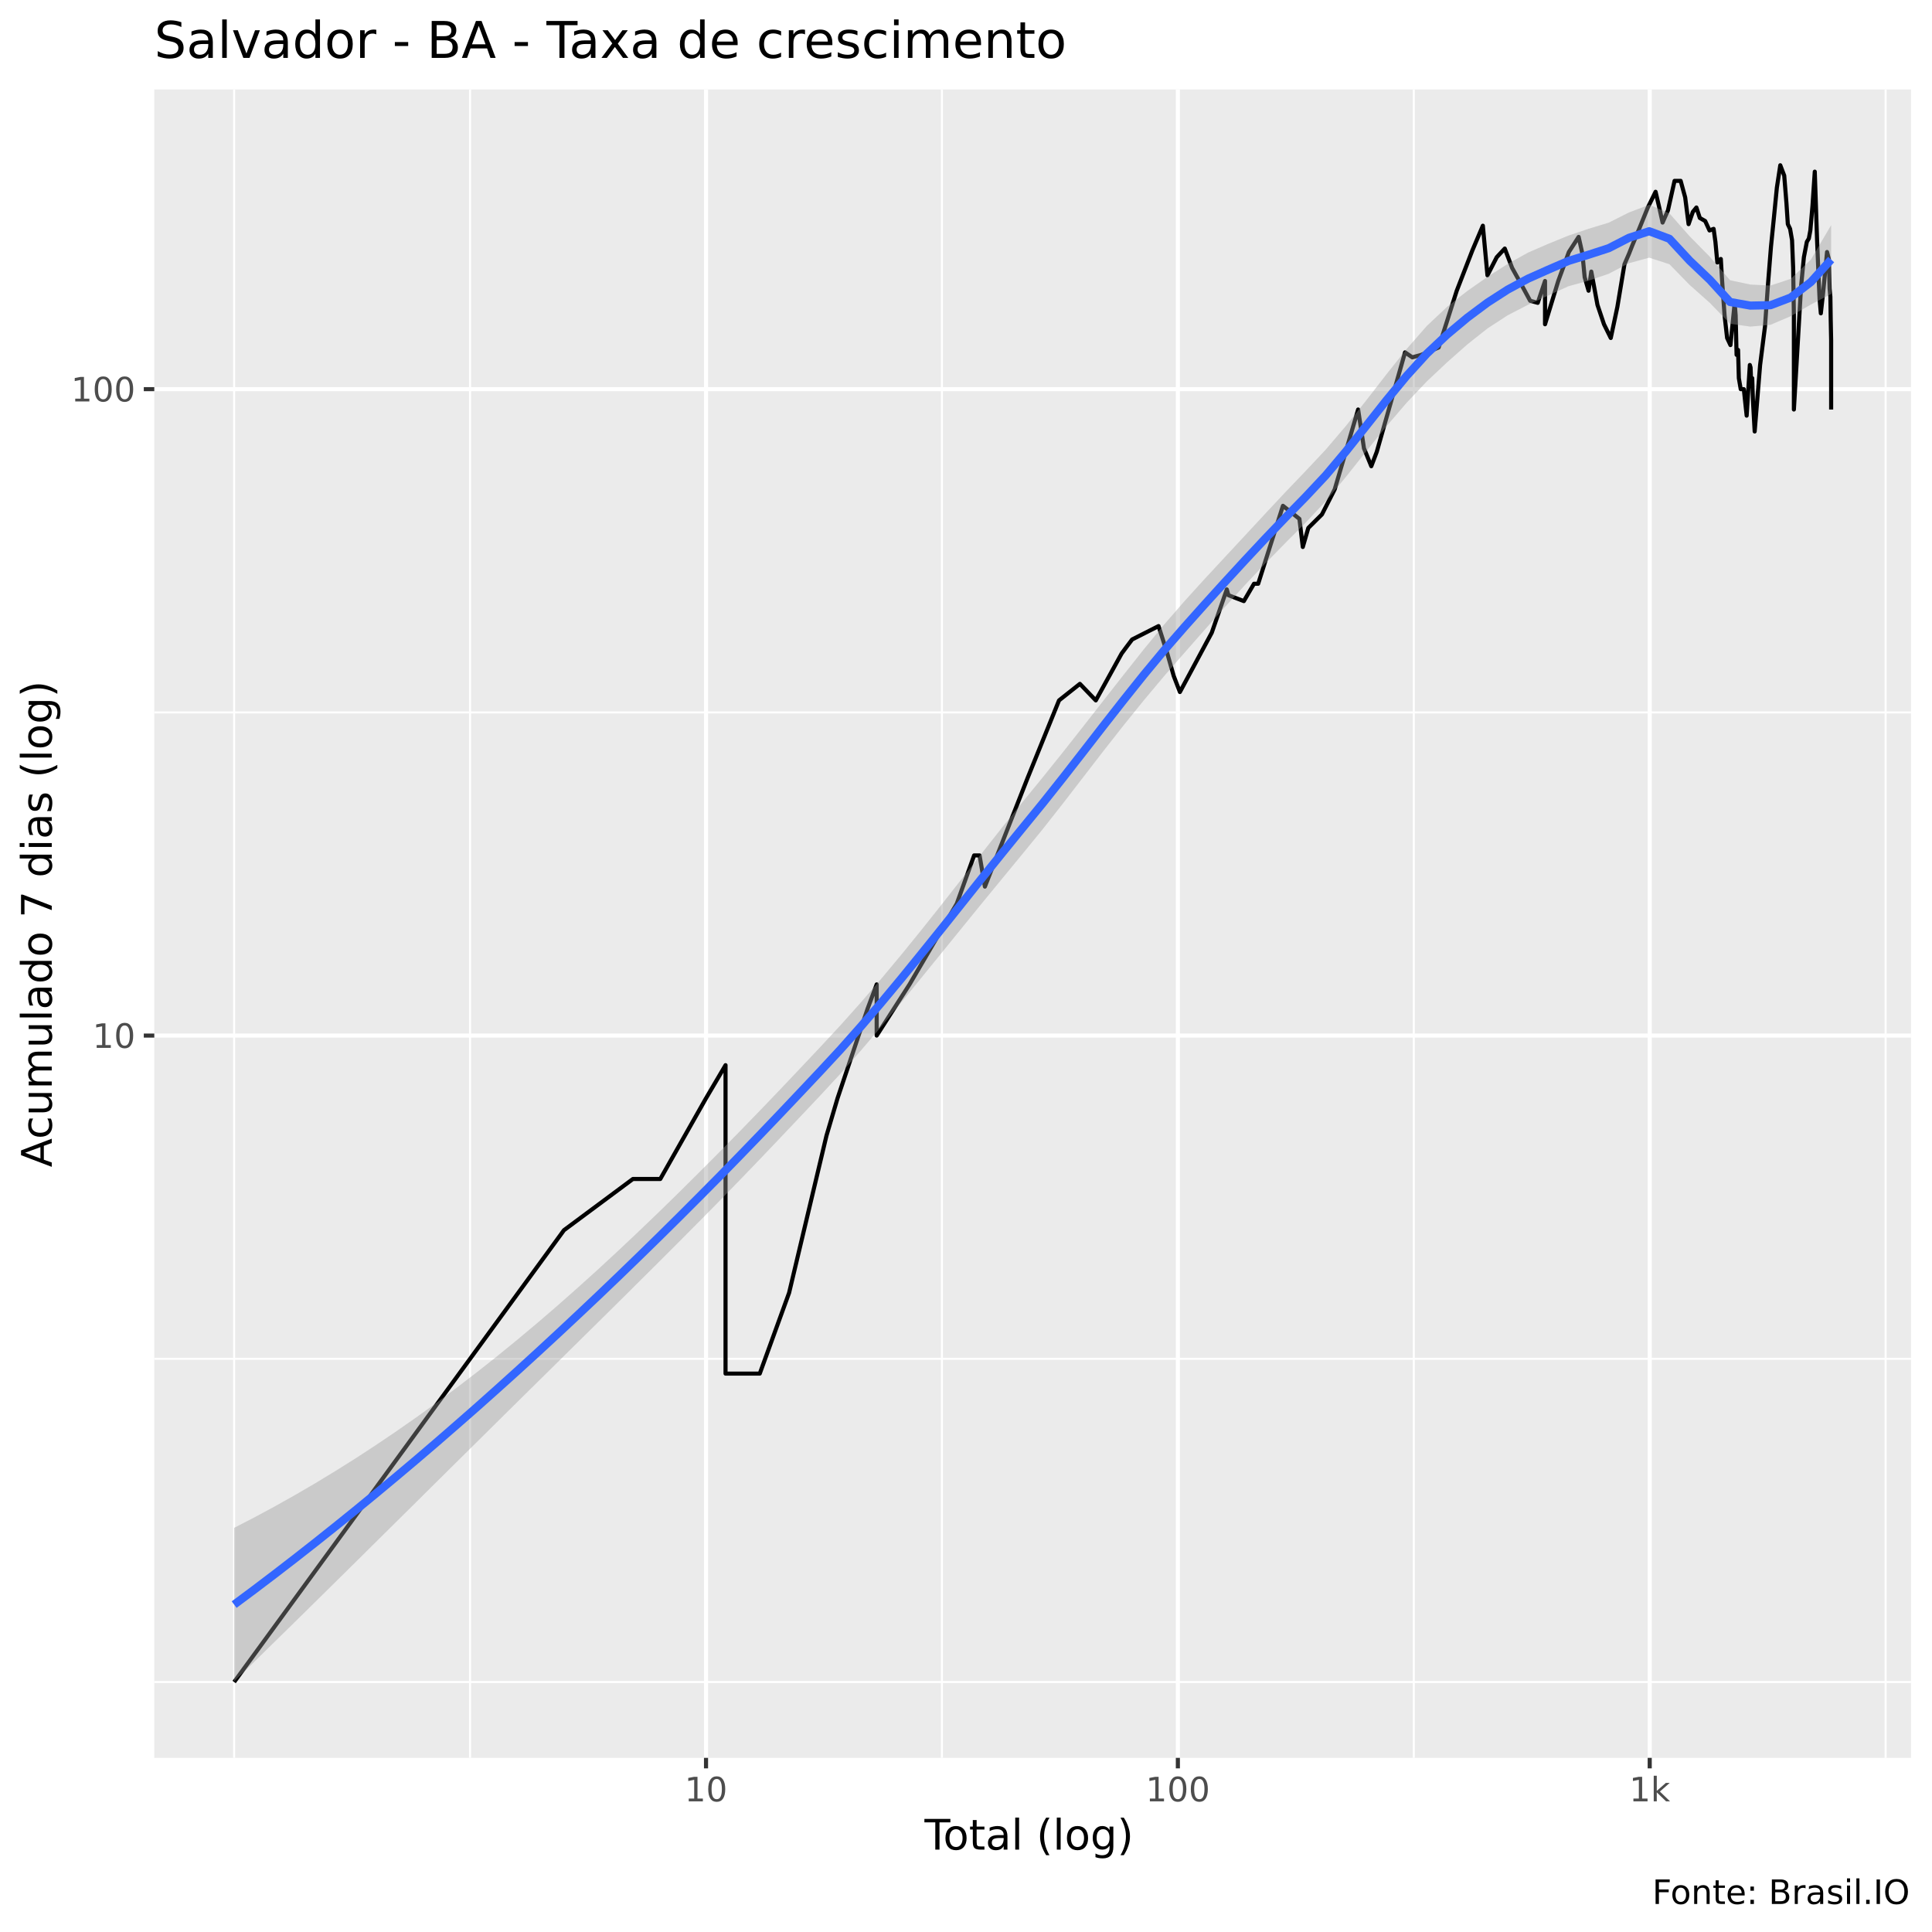
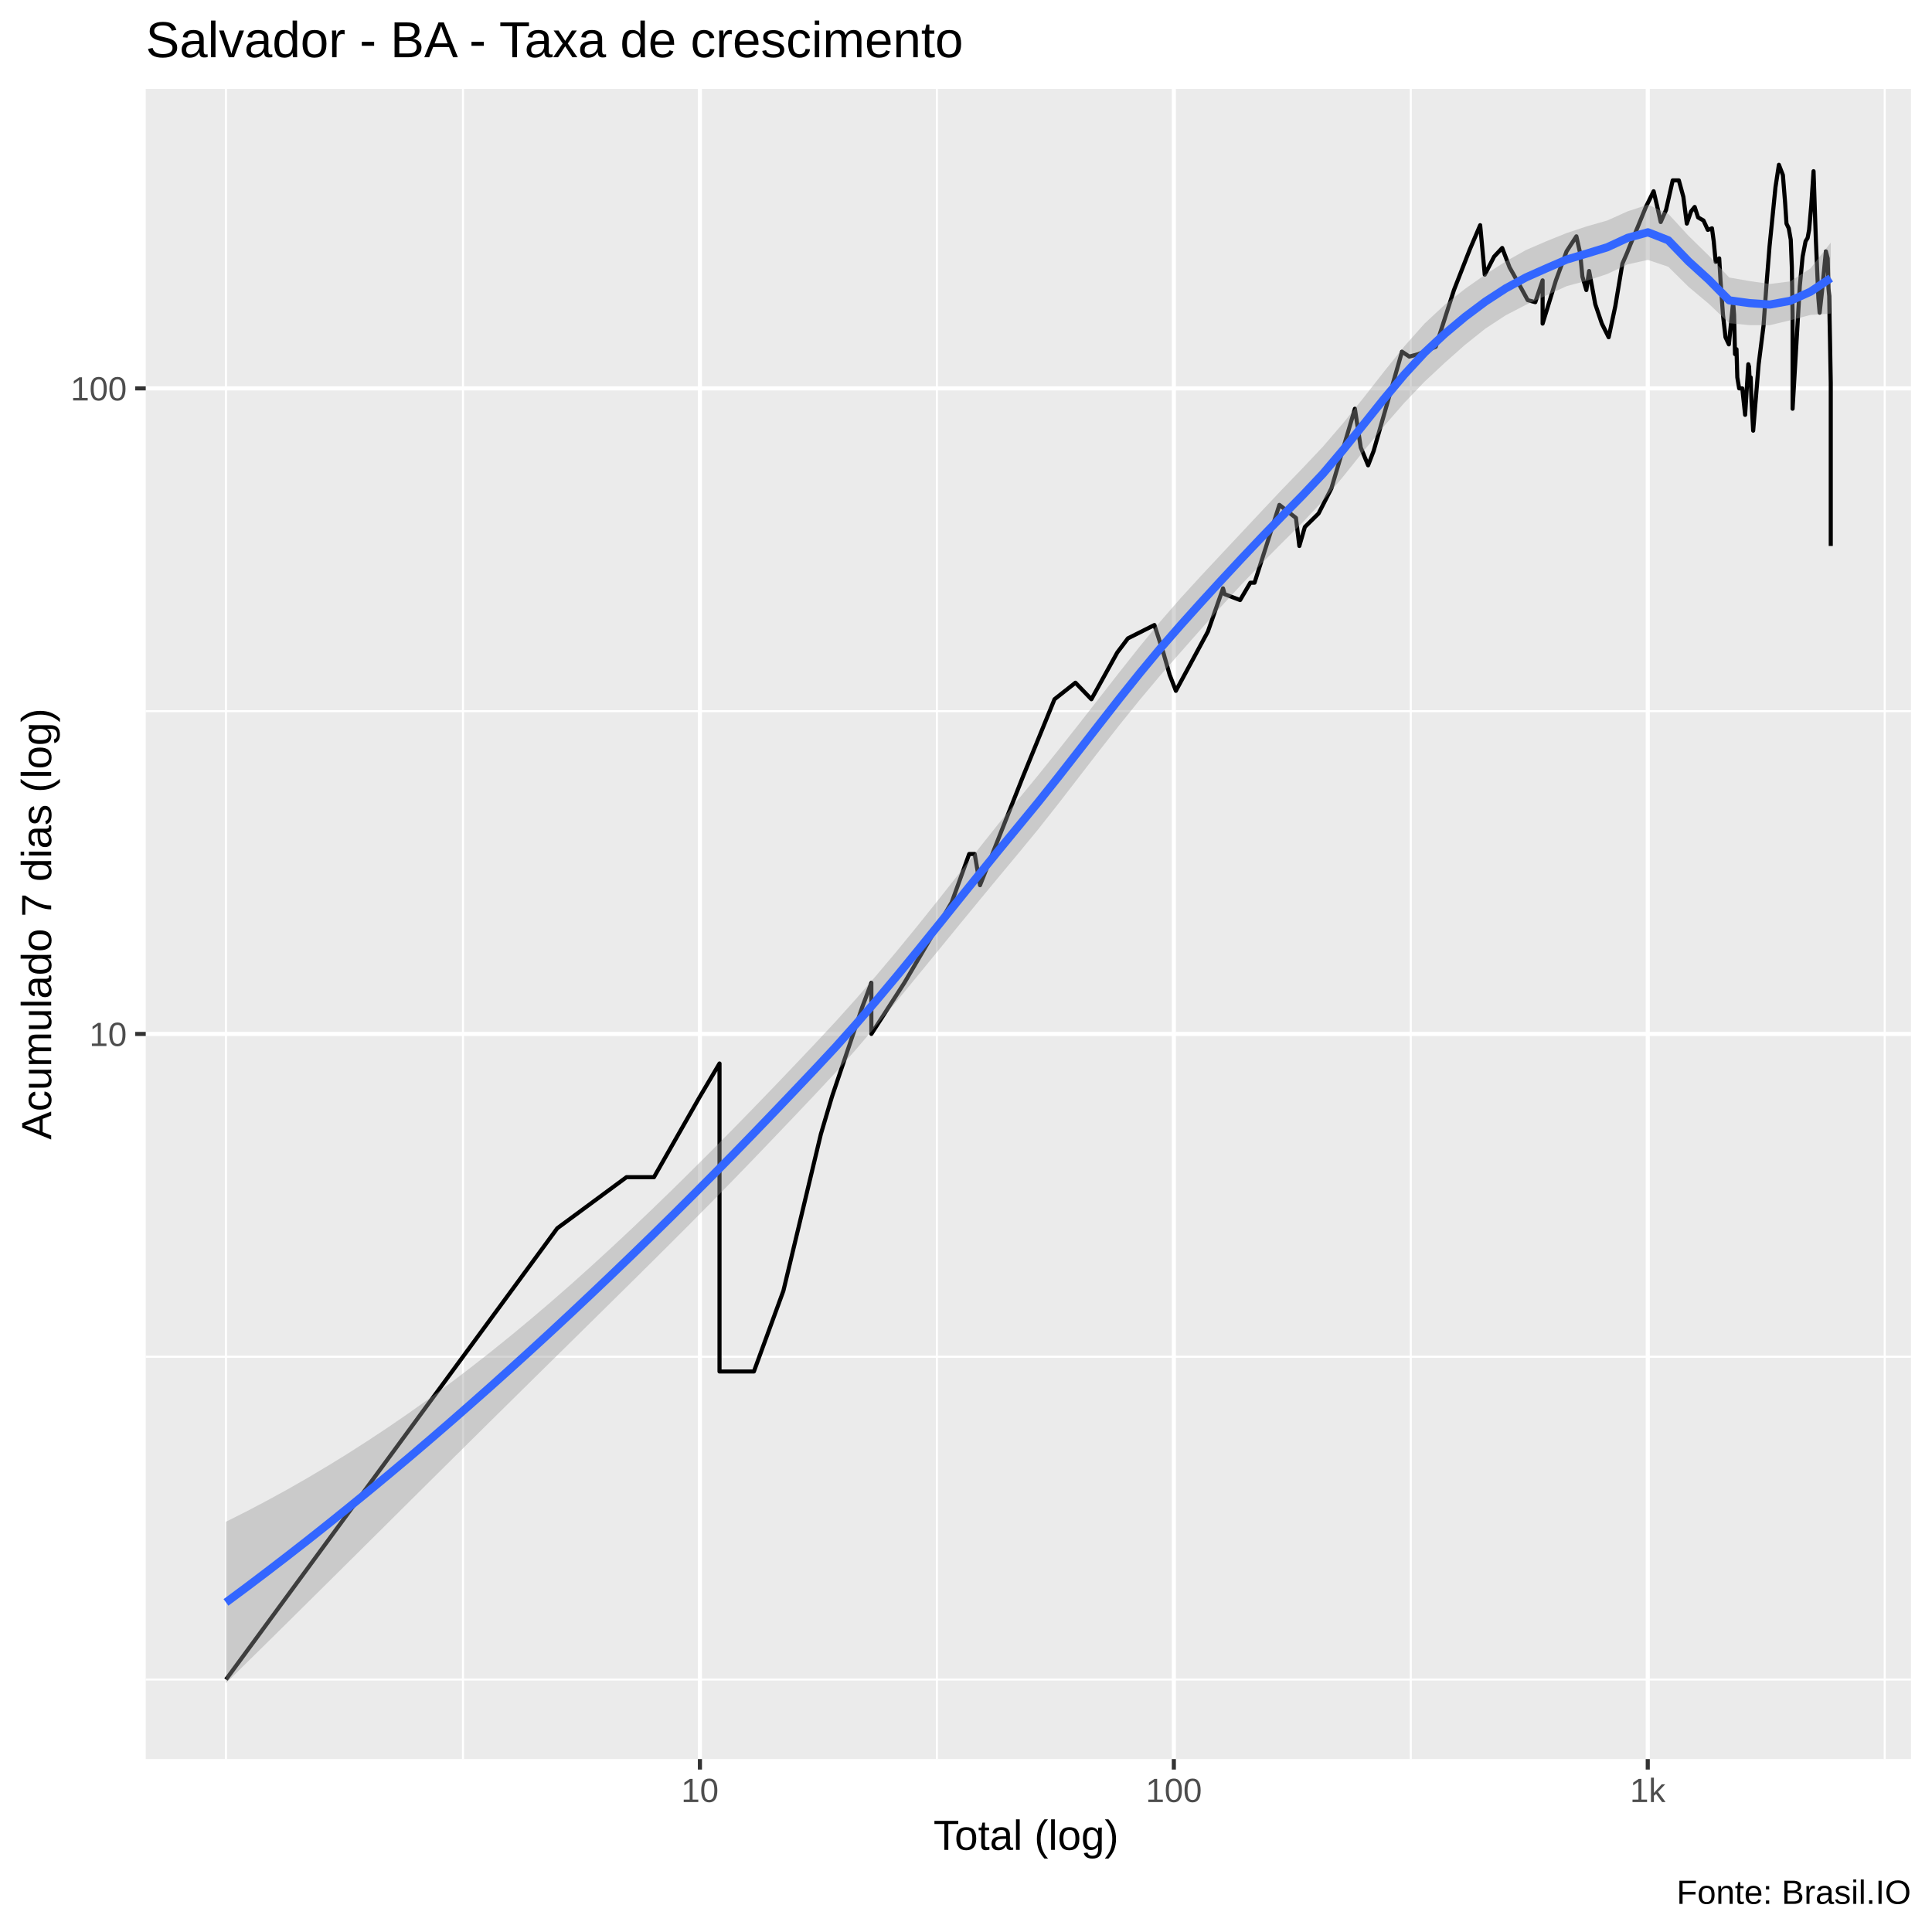
<svg xmlns="http://www.w3.org/2000/svg" viewBox="0 0 504.00 504.00">
  <defs>
    <style type="text/css">
    line, polyline, polygon, path, rect, circle {
      fill: none;
      stroke: #000000;
      stroke-linecap: round;
      stroke-linejoin: round;
      stroke-miterlimit: 10.00;
    }
  </style>
  </defs>
  <rect width="100%" height="100%" style="stroke: none; fill: #FFFFFF;" />
-   <rect x="0" y="0.00" width="504.00" height="504.00" style="stroke-width: 1.07; stroke: #FFFFFF; fill: #FFFFFF;" />
+   <rect x="-0" y="0.00" width="504.00" height="504.00" style="stroke-width: 1.07; stroke: #FFFFFF; fill: #FFFFFF;" />
  <defs>
-     <clipPath id="cpNDAuMjV8NDk4LjUyfDQ1OC41N3wyMy4zMw==">
-       <rect x="40.25" y="23.33" width="458.27" height="435.24" />
+     <clipPath id="cpMzguMDJ8NDk4LjUyfDQ1OC44OHwyMy4xOQ==">
+       <rect x="38.02" y="23.19" width="460.50" height="435.69" />
    </clipPath>
  </defs>
-   <rect x="40.25" y="23.33" width="458.27" height="435.24" style="stroke-width: 1.07; stroke: none; fill: #EBEBEB;" clip-path="url(#cpNDAuMjV8NDk4LjUyfDQ1OC41N3wyMy4zMw==)" />
-   <polyline points="40.25,438.79 498.52,438.79 " style="stroke-width: 0.53; stroke: #FFFFFF; stroke-linecap: butt;" clip-path="url(#cpNDAuMjV8NDk4LjUyfDQ1OC41N3wyMy4zMw==)" />
-   <polyline points="40.25,354.47 498.52,354.47 " style="stroke-width: 0.53; stroke: #FFFFFF; stroke-linecap: butt;" clip-path="url(#cpNDAuMjV8NDk4LjUyfDQ1OC41N3wyMy4zMw==)" />
-   <polyline points="40.25,185.84 498.52,185.84 " style="stroke-width: 0.53; stroke: #FFFFFF; stroke-linecap: butt;" clip-path="url(#cpNDAuMjV8NDk4LjUyfDQ1OC41N3wyMy4zMw==)" />
-   <polyline points="61.08,458.57 61.08,23.33 " style="stroke-width: 0.53; stroke: #FFFFFF; stroke-linecap: butt;" clip-path="url(#cpNDAuMjV8NDk4LjUyfDQ1OC41N3wyMy4zMw==)" />
-   <polyline points="122.63,458.57 122.63,23.33 " style="stroke-width: 0.53; stroke: #FFFFFF; stroke-linecap: butt;" clip-path="url(#cpNDAuMjV8NDk4LjUyfDQ1OC41N3wyMy4zMw==)" />
-   <polyline points="245.72,458.57 245.72,23.33 " style="stroke-width: 0.53; stroke: #FFFFFF; stroke-linecap: butt;" clip-path="url(#cpNDAuMjV8NDk4LjUyfDQ1OC41N3wyMy4zMw==)" />
-   <polyline points="368.81,458.57 368.81,23.33 " style="stroke-width: 0.53; stroke: #FFFFFF; stroke-linecap: butt;" clip-path="url(#cpNDAuMjV8NDk4LjUyfDQ1OC41N3wyMy4zMw==)" />
-   <polyline points="491.90,458.57 491.90,23.33 " style="stroke-width: 0.53; stroke: #FFFFFF; stroke-linecap: butt;" clip-path="url(#cpNDAuMjV8NDk4LjUyfDQ1OC41N3wyMy4zMw==)" />
-   <polyline points="40.25,270.15 498.52,270.15 " style="stroke-width: 1.07; stroke: #FFFFFF; stroke-linecap: butt;" clip-path="url(#cpNDAuMjV8NDk4LjUyfDQ1OC41N3wyMy4zMw==)" />
-   <polyline points="40.25,101.52 498.52,101.52 " style="stroke-width: 1.07; stroke: #FFFFFF; stroke-linecap: butt;" clip-path="url(#cpNDAuMjV8NDk4LjUyfDQ1OC41N3wyMy4zMw==)" />
-   <polyline points="184.18,458.57 184.18,23.33 " style="stroke-width: 1.07; stroke: #FFFFFF; stroke-linecap: butt;" clip-path="url(#cpNDAuMjV8NDk4LjUyfDQ1OC41N3wyMy4zMw==)" />
-   <polyline points="307.27,458.57 307.27,23.33 " style="stroke-width: 1.07; stroke: #FFFFFF; stroke-linecap: butt;" clip-path="url(#cpNDAuMjV8NDk4LjUyfDQ1OC41N3wyMy4zMw==)" />
-   <polyline points="430.36,458.57 430.36,23.33 " style="stroke-width: 1.07; stroke: #FFFFFF; stroke-linecap: butt;" clip-path="url(#cpNDAuMjV8NDk4LjUyfDQ1OC41N3wyMy4zMw==)" />
-   <polyline points="61.08,438.79 98.14,388.02 98.14,388.02 98.14,388.02 119.81,358.33 147.12,320.92 147.12,320.92 165.11,307.56 172.25,307.56 184.18,286.50 189.27,277.87 189.27,286.50 189.27,307.56 189.27,307.56 189.27,337.26 189.27,358.33 198.20,358.33 205.85,337.26 215.60,296.27 215.60,296.27 218.49,286.50 226.32,263.17 228.70,256.80 228.70,270.15 237.27,256.80 249.60,235.73 254.12,223.15 255.54,223.15 256.93,231.29 268.03,203.05 276.27,182.71 281.71,178.40 285.86,182.71 292.60,170.48 293.98,168.62 295.34,166.82 302.23,163.33 304.52,170.48 306.19,176.34 307.80,180.53 316.11,165.05 320.04,153.76 320.46,155.27 324.48,156.81 327.13,152.28 328.22,152.28 334.68,131.95 338.98,135.36 339.86,142.69 341.30,137.72 344.85,134.20 348.19,127.64 354.29,106.83 355.82,116.95 357.73,121.62 359.16,117.86 366.53,91.92 368.43,93.22 370.77,92.57 375.30,90.65 380.02,75.84 384.11,65.29 386.83,58.88 388.03,71.82 390.45,67.10 392.55,64.84 394.47,69.90 396.92,74.31 399.17,78.46 401.15,79.00 403.05,73.30 403.05,84.59 406.50,73.30 409.27,65.74 411.82,61.80 412.80,66.19 413.39,72.31 414.41,75.84 415.12,70.85 416.73,79.54 418.43,84.59 420.20,88.17 421.92,80.08 423.77,68.95 424.96,66.19 425.84,63.96 427.78,59.29 429.87,54.13 431.89,50.03 432.76,53.74 433.72,58.06 435.11,54.90 436.84,47.18 438.43,47.18 439.61,51.49 440.50,58.47 441.60,55.29 442.54,54.13 443.43,56.86 444.83,57.66 445.96,60.12 447.03,59.70 447.50,63.09 448.00,68.48 448.91,67.56 449.25,73.30 449.89,82.30 450.55,88.17 451.42,90.02 452.53,79.00 452.78,82.30 453.02,92.57 453.41,91.28 453.61,98.65 454.10,101.52 454.91,101.52 455.65,108.43 456.48,95.21 456.67,95.88 456.84,100.07 457.10,98.65 457.29,104.51 457.74,112.56 459.16,95.21 460.43,85.18 461.24,73.80 461.99,64.40 462.75,56.86 463.53,48.95 464.42,43.11 465.45,45.80 466.03,52.99 466.39,58.47 466.98,59.70 467.49,62.66 467.78,69.90 467.97,82.30 467.97,106.83 469.84,74.81 470.58,67.10 471.35,63.09 471.87,62.23 472.26,60.12 472.82,53.74 473.42,44.78 474.02,62.66 474.32,69.90 474.67,77.93 475.00,81.74 475.60,76.35 476.62,65.74 477.09,67.56 477.29,75.32 477.49,77.40 477.58,83.44 477.69,88.78 477.69,106.83 " style="stroke-width: 1.07; stroke-linecap: butt;" clip-path="url(#cpNDAuMjV8NDk4LjUyfDQ1OC41N3wyMy4zMw==)" />
-   <polygon points="61.08,398.57 66.36,395.84 71.63,393.00 76.91,390.04 82.18,386.97 87.45,383.77 92.73,380.46 98.00,377.02 103.27,373.46 108.55,369.78 113.82,365.98 119.09,362.05 124.37,358.00 129.64,353.83 134.91,349.53 140.19,345.11 145.46,340.57 150.73,335.91 156.01,331.15 161.28,326.27 166.55,321.30 171.83,316.24 177.10,311.09 182.37,305.86 187.65,300.57 192.92,295.20 198.20,289.76 203.47,284.26 208.74,278.70 214.02,273.10 219.29,267.42 224.56,261.52 229.84,255.39 235.11,249.07 240.38,242.58 245.66,235.94 250.93,229.22 256.20,222.48 261.48,215.79 266.75,209.23 272.02,202.78 277.30,196.20 282.57,189.52 287.84,182.77 293.12,176.03 298.39,169.38 303.67,162.95 308.94,156.88 314.21,151.08 319.49,145.39 324.76,139.72 330.03,134.04 335.31,128.39 340.58,122.89 345.85,117.28 351.13,111.08 356.40,104.46 361.67,97.66 366.95,91.03 372.22,85.02 377.49,80.06 382.77,75.91 388.04,72.22 393.31,68.85 398.59,65.91 403.86,63.62 409.13,61.47 414.41,59.68 419.68,58.08 424.96,55.42 430.23,53.42 435.50,55.66 440.78,61.64 446.05,66.99 451.32,73.10 456.60,74.23 461.87,74.49 467.14,72.75 472.42,67.70 477.69,58.73 477.69,76.69 472.42,79.43 467.14,82.49 461.87,84.74 456.60,85.20 451.32,84.46 446.05,79.02 440.78,74.33 435.50,68.93 430.23,67.22 424.96,68.65 419.68,71.41 414.41,73.22 409.13,74.68 403.86,77.11 398.59,79.52 393.31,82.25 388.04,85.68 382.77,89.86 377.49,94.53 372.22,99.49 366.95,105.07 361.67,111.22 356.40,117.75 351.13,124.38 345.85,130.74 340.58,136.37 335.31,141.65 330.03,147.04 324.76,152.62 319.49,158.41 314.21,164.36 308.94,170.35 303.67,176.39 298.39,182.69 293.12,189.21 287.84,195.93 282.57,202.76 277.30,209.59 272.02,216.30 266.75,222.75 261.48,229.15 256.20,235.58 250.93,242.06 245.66,248.55 240.38,255.05 235.11,261.51 229.84,267.87 224.56,274.08 219.29,280.05 214.02,285.75 208.74,291.34 203.47,296.90 198.20,302.43 192.92,307.91 187.65,313.33 182.37,318.68 177.10,323.99 171.83,329.26 166.55,334.51 161.28,339.74 156.01,344.95 150.73,350.16 145.46,355.37 140.19,360.57 134.91,365.78 129.64,370.99 124.37,376.21 119.09,381.43 113.82,386.65 108.55,391.88 103.27,397.10 98.00,402.32 92.73,407.54 87.45,412.75 82.18,417.95 76.91,423.14 71.63,428.31 66.36,433.48 61.08,438.62 " style="stroke-width: 0.00; stroke: none; fill: #999999; fill-opacity: 0.40;" clip-path="url(#cpNDAuMjV8NDk4LjUyfDQ1OC41N3wyMy4zMw==)" />
-   <polyline points="61.08,398.57 66.36,395.84 71.63,393.00 76.91,390.04 82.18,386.97 87.45,383.77 92.73,380.46 98.00,377.02 103.27,373.46 108.55,369.78 113.82,365.98 119.09,362.05 124.37,358.00 129.64,353.83 134.91,349.53 140.19,345.11 145.46,340.57 150.73,335.91 156.01,331.15 161.28,326.27 166.55,321.30 171.83,316.24 177.10,311.09 182.37,305.86 187.65,300.57 192.92,295.20 198.20,289.76 203.47,284.26 208.74,278.70 214.02,273.10 219.29,267.42 224.56,261.52 229.84,255.39 235.11,249.07 240.38,242.58 245.66,235.94 250.93,229.22 256.20,222.48 261.48,215.79 266.75,209.23 272.02,202.78 277.30,196.20 282.57,189.52 287.84,182.77 293.12,176.03 298.39,169.38 303.67,162.95 308.94,156.88 314.21,151.08 319.49,145.39 324.76,139.72 330.03,134.04 335.31,128.39 340.58,122.89 345.85,117.28 351.13,111.08 356.40,104.46 361.67,97.66 366.95,91.03 372.22,85.02 377.49,80.06 382.77,75.91 388.04,72.22 393.31,68.85 398.59,65.91 403.86,63.62 409.13,61.47 414.41,59.68 419.68,58.08 424.96,55.42 430.23,53.42 435.50,55.66 440.78,61.64 446.05,66.99 451.32,73.10 456.60,74.23 461.87,74.49 467.14,72.75 472.42,67.70 477.69,58.73 " style="stroke-width: 2.13; stroke: none;" clip-path="url(#cpNDAuMjV8NDk4LjUyfDQ1OC41N3wyMy4zMw==)" />
-   <polyline points="477.69,76.69 472.42,79.43 467.14,82.49 461.87,84.74 456.60,85.20 451.32,84.46 446.05,79.02 440.78,74.33 435.50,68.93 430.23,67.22 424.96,68.65 419.68,71.41 414.41,73.22 409.13,74.68 403.86,77.11 398.59,79.52 393.31,82.25 388.04,85.68 382.77,89.86 377.49,94.53 372.22,99.49 366.95,105.07 361.67,111.22 356.40,117.75 351.13,124.38 345.85,130.74 340.58,136.37 335.31,141.65 330.03,147.04 324.76,152.62 319.49,158.41 314.21,164.36 308.94,170.35 303.67,176.39 298.39,182.69 293.12,189.21 287.84,195.93 282.57,202.76 277.30,209.59 272.02,216.30 266.75,222.75 261.48,229.15 256.20,235.58 250.93,242.06 245.66,248.55 240.38,255.05 235.11,261.51 229.84,267.87 224.56,274.08 219.29,280.05 214.02,285.75 208.74,291.34 203.47,296.90 198.20,302.43 192.92,307.91 187.65,313.33 182.37,318.68 177.10,323.99 171.83,329.26 166.55,334.51 161.28,339.74 156.01,344.95 150.73,350.16 145.46,355.37 140.19,360.57 134.91,365.78 129.64,370.99 124.37,376.21 119.09,381.43 113.82,386.65 108.55,391.88 103.27,397.10 98.00,402.32 92.73,407.54 87.45,412.75 82.18,417.95 76.91,423.14 71.63,428.31 66.36,433.48 61.08,438.62 " style="stroke-width: 2.13; stroke: none;" clip-path="url(#cpNDAuMjV8NDk4LjUyfDQ1OC41N3wyMy4zMw==)" />
-   <polyline points="61.08,418.59 66.36,414.66 71.63,410.66 76.91,406.59 82.18,402.46 87.45,398.26 92.73,394.00 98.00,389.67 103.27,385.28 108.55,380.83 113.82,376.32 119.09,371.74 124.37,367.11 129.64,362.41 134.91,357.66 140.19,352.84 145.46,347.97 150.73,343.04 156.01,338.05 161.28,333.01 166.55,327.91 171.83,322.75 177.10,317.54 182.37,312.27 187.65,306.95 192.92,301.55 198.20,296.09 203.47,290.58 208.74,285.02 214.02,279.42 219.29,273.74 224.56,267.80 229.84,261.63 235.11,255.29 240.38,248.81 245.66,242.25 250.93,235.64 256.20,229.03 261.48,222.47 266.75,215.99 272.02,209.54 277.30,202.90 282.57,196.14 287.84,189.35 293.12,182.62 298.39,176.03 303.67,169.67 308.94,163.62 314.21,157.72 319.49,151.90 324.76,146.17 330.03,140.54 335.31,135.02 340.58,129.63 345.85,124.01 351.13,117.73 356.40,111.10 361.67,104.44 366.95,98.05 372.22,92.25 377.49,87.30 382.77,82.88 388.04,78.95 393.31,75.55 398.59,72.71 403.86,70.36 409.13,68.08 414.41,66.45 419.68,64.74 424.96,62.03 430.23,60.32 435.50,62.29 440.78,67.99 446.05,73.00 451.32,78.78 456.60,79.72 461.87,79.62 467.14,77.62 472.42,73.56 477.69,67.71 " style="stroke-width: 2.13; stroke: #3366FF; stroke-linecap: butt;" clip-path="url(#cpNDAuMjV8NDk4LjUyfDQ1OC41N3wyMy4zMw==)" />
+   <rect x="38.02" y="23.19" width="460.50" height="435.69" style="stroke-width: 1.07; stroke: none; fill: #EBEBEB;" clip-path="url(#cpMzguMDJ8NDk4LjUyfDQ1OC44OHwyMy4xOQ==)" />
+   <polyline points="38.02,438.14 498.52,438.14 " style="stroke-width: 0.53; stroke: #FFFFFF; stroke-linecap: butt;" clip-path="url(#cpMzguMDJ8NDk4LjUyfDQ1OC44OHwyMy4xOQ==)" />
+   <polyline points="38.02,353.93 498.52,353.93 " style="stroke-width: 0.53; stroke: #FFFFFF; stroke-linecap: butt;" clip-path="url(#cpMzguMDJ8NDk4LjUyfDQ1OC44OHwyMy4xOQ==)" />
+   <polyline points="38.02,185.52 498.52,185.52 " style="stroke-width: 0.53; stroke: #FFFFFF; stroke-linecap: butt;" clip-path="url(#cpMzguMDJ8NDk4LjUyfDQ1OC44OHwyMy4xOQ==)" />
+   <polyline points="58.95,458.88 58.95,23.19 " style="stroke-width: 0.53; stroke: #FFFFFF; stroke-linecap: butt;" clip-path="url(#cpMzguMDJ8NDk4LjUyfDQ1OC44OHwyMy4xOQ==)" />
+   <polyline points="120.77,458.88 120.77,23.19 " style="stroke-width: 0.53; stroke: #FFFFFF; stroke-linecap: butt;" clip-path="url(#cpMzguMDJ8NDk4LjUyfDQ1OC44OHwyMy4xOQ==)" />
+   <polyline points="244.40,458.88 244.40,23.19 " style="stroke-width: 0.53; stroke: #FFFFFF; stroke-linecap: butt;" clip-path="url(#cpMzguMDJ8NDk4LjUyfDQ1OC44OHwyMy4xOQ==)" />
+   <polyline points="368.03,458.88 368.03,23.19 " style="stroke-width: 0.53; stroke: #FFFFFF; stroke-linecap: butt;" clip-path="url(#cpMzguMDJ8NDk4LjUyfDQ1OC44OHwyMy4xOQ==)" />
+   <polyline points="491.67,458.88 491.67,23.19 " style="stroke-width: 0.53; stroke: #FFFFFF; stroke-linecap: butt;" clip-path="url(#cpMzguMDJ8NDk4LjUyfDQ1OC44OHwyMy4xOQ==)" />
+   <polyline points="38.02,269.73 498.52,269.73 " style="stroke-width: 1.07; stroke: #FFFFFF; stroke-linecap: butt;" clip-path="url(#cpMzguMDJ8NDk4LjUyfDQ1OC44OHwyMy4xOQ==)" />
+   <polyline points="38.02,101.32 498.52,101.32 " style="stroke-width: 1.07; stroke: #FFFFFF; stroke-linecap: butt;" clip-path="url(#cpMzguMDJ8NDk4LjUyfDQ1OC44OHwyMy4xOQ==)" />
+   <polyline points="182.59,458.88 182.59,23.19 " style="stroke-width: 1.07; stroke: #FFFFFF; stroke-linecap: butt;" clip-path="url(#cpMzguMDJ8NDk4LjUyfDQ1OC44OHwyMy4xOQ==)" />
+   <polyline points="306.22,458.88 306.22,23.19 " style="stroke-width: 1.07; stroke: #FFFFFF; stroke-linecap: butt;" clip-path="url(#cpMzguMDJ8NDk4LjUyfDQ1OC44OHwyMy4xOQ==)" />
+   <polyline points="429.85,458.88 429.85,23.19 " style="stroke-width: 1.07; stroke: #FFFFFF; stroke-linecap: butt;" clip-path="url(#cpMzguMDJ8NDk4LjUyfDQ1OC44OHwyMy4xOQ==)" />
+   <polyline points="58.95,438.14 96.17,387.44 96.17,387.44 96.17,387.44 117.94,357.78 145.37,320.42 145.37,320.42 163.43,307.09 170.60,307.09 182.59,286.05 187.70,277.43 187.70,286.05 187.70,307.09 187.70,307.09 187.70,336.74 187.70,357.78 196.67,357.78 204.36,336.74 214.15,295.81 214.15,295.81 217.05,286.05 224.92,262.76 227.31,256.39 227.31,269.73 235.92,256.39 248.29,235.35 252.83,222.78 254.27,222.78 255.66,230.92 266.81,202.71 275.09,182.41 280.55,178.10 284.71,182.41 291.48,170.19 292.88,168.34 294.24,166.53 301.15,163.05 303.46,170.19 305.13,176.04 306.75,180.22 315.10,164.77 319.05,153.49 319.47,155.00 323.51,156.54 326.17,152.01 327.27,152.01 333.75,131.71 338.07,135.11 338.96,142.43 340.40,137.47 343.97,133.96 347.32,127.41 353.45,106.63 354.98,116.73 356.90,121.39 358.34,117.64 365.74,91.74 367.65,93.03 370.00,92.38 374.54,90.46 379.29,75.67 383.40,65.14 386.13,58.74 387.33,71.66 389.77,66.94 391.88,64.69 393.80,69.74 396.27,74.14 398.53,78.29 400.51,78.83 402.42,73.14 402.42,84.42 405.89,73.14 408.67,65.58 411.23,61.65 412.21,66.03 412.80,72.15 413.83,75.67 414.55,70.69 416.16,79.37 417.87,84.42 419.65,87.98 421.38,79.91 423.23,68.79 424.43,66.03 425.31,63.81 427.26,59.15 429.36,53.99 431.38,49.89 432.26,53.61 433.23,57.92 434.62,54.76 436.36,47.05 437.96,47.05 439.14,51.36 440.04,58.33 441.14,55.15 442.09,53.99 442.98,56.72 444.39,57.52 445.52,59.97 446.60,59.56 447.06,62.94 447.57,68.33 448.49,67.40 448.83,73.14 449.47,82.13 450.13,87.98 451.01,89.84 452.12,78.83 452.37,82.13 452.61,92.38 453.00,91.10 453.21,98.45 453.69,101.32 454.51,101.32 455.25,108.22 456.08,95.02 456.28,95.69 456.44,99.87 456.70,98.45 456.90,104.30 457.35,112.35 458.78,95.02 460.05,85.00 460.87,73.64 461.62,64.25 462.38,56.72 463.17,48.82 464.06,42.99 465.10,45.67 465.68,52.85 466.04,58.33 466.63,59.56 467.15,62.51 467.44,69.74 467.63,82.13 467.63,106.63 469.51,74.65 470.25,66.94 471.02,62.94 471.55,62.08 471.94,59.97 472.50,53.61 473.10,44.66 473.70,62.51 474.01,69.74 474.36,77.76 474.69,81.57 475.29,76.19 476.32,65.58 476.79,67.40 476.99,75.16 477.19,77.23 477.28,83.26 477.39,88.60 477.59,99.87 477.59,142.43 " style="stroke-width: 1.07; stroke-linecap: butt;" clip-path="url(#cpMzguMDJ8NDk4LjUyfDQ1OC44OHwyMy4xOQ==)" />
+   <polygon points="58.95,396.97 64.25,394.31 69.55,391.52 74.85,388.62 80.15,385.59 85.45,382.44 90.75,379.18 96.05,375.78 101.35,372.27 106.65,368.63 111.95,364.86 117.24,360.97 122.54,356.95 127.84,352.80 133.14,348.53 138.44,344.13 143.74,339.61 149.04,334.97 154.34,330.21 159.64,325.35 164.94,320.39 170.24,315.33 175.54,310.19 180.83,304.97 186.13,299.68 191.43,294.31 196.73,288.87 202.03,283.38 207.33,277.83 212.63,272.23 217.93,266.55 223.23,260.66 228.53,254.55 233.83,248.26 239.13,241.79 244.43,235.18 249.72,228.48 255.02,221.76 260.32,215.09 265.62,208.56 270.92,202.11 276.22,195.51 281.52,188.80 286.82,182.01 292.12,175.23 297.42,168.54 302.72,162.09 308.02,156.01 313.31,150.22 318.61,144.55 323.91,138.90 329.21,133.24 334.51,127.62 339.81,122.13 345.11,116.52 350.41,110.35 355.71,103.76 361.01,96.99 366.31,90.39 371.61,84.42 376.90,79.49 382.20,75.34 387.50,71.61 392.80,68.19 398.10,65.22 403.40,62.93 408.70,60.79 414.00,59.03 419.30,57.52 424.60,55.13 429.90,53.39 435.20,55.77 440.49,61.52 445.79,66.71 451.09,72.39 456.39,73.32 461.69,74.08 466.99,73.41 472.29,70.03 477.59,63.30 477.59,81.80 472.29,82.16 466.99,83.56 461.69,84.83 456.39,84.82 451.09,84.31 445.79,79.27 440.49,74.82 435.20,69.59 429.90,67.80 424.60,68.96 419.30,71.47 414.00,73.22 408.70,74.64 403.40,77.07 398.10,79.50 392.80,82.25 387.50,85.72 382.20,89.94 376.90,94.64 371.61,99.58 366.31,105.12 361.01,111.21 355.71,117.69 350.41,124.30 345.11,130.65 339.81,136.29 334.51,141.55 329.21,146.89 323.91,152.43 318.61,158.18 313.31,164.11 308.02,170.10 302.72,176.15 297.42,182.46 292.12,189.02 286.82,195.78 281.52,202.64 276.22,209.51 270.92,216.23 265.62,222.67 260.32,229.04 255.02,235.45 249.72,241.90 244.43,248.38 239.13,254.85 233.83,261.30 228.53,267.65 223.23,273.85 217.93,279.82 212.63,285.51 207.33,291.10 202.03,296.66 196.73,302.19 191.43,307.67 186.13,313.09 180.83,318.44 175.54,323.74 170.24,329.02 164.94,334.27 159.64,339.50 154.34,344.73 149.04,349.95 143.74,355.17 138.44,360.39 133.14,365.62 127.84,370.85 122.54,376.10 117.24,381.35 111.95,386.60 106.65,391.86 101.35,397.13 96.05,402.39 90.75,407.65 85.45,412.91 80.15,418.16 74.85,423.41 69.55,428.64 64.25,433.86 58.95,439.07 " style="stroke-width: 0.00; stroke: none; fill: #999999; fill-opacity: 0.40;" clip-path="url(#cpMzguMDJ8NDk4LjUyfDQ1OC44OHwyMy4xOQ==)" />
+   <polyline points="58.95,396.97 64.25,394.31 69.55,391.52 74.85,388.62 80.15,385.59 85.45,382.44 90.75,379.18 96.05,375.78 101.35,372.27 106.65,368.63 111.95,364.86 117.24,360.97 122.54,356.95 127.84,352.80 133.14,348.53 138.44,344.13 143.74,339.61 149.04,334.97 154.34,330.21 159.64,325.35 164.94,320.39 170.24,315.33 175.54,310.19 180.83,304.97 186.13,299.68 191.43,294.31 196.73,288.87 202.03,283.38 207.33,277.83 212.63,272.23 217.93,266.55 223.23,260.66 228.53,254.55 233.83,248.26 239.13,241.79 244.43,235.18 249.72,228.48 255.02,221.76 260.32,215.09 265.62,208.56 270.92,202.11 276.22,195.51 281.52,188.80 286.82,182.01 292.12,175.23 297.42,168.54 302.72,162.09 308.02,156.01 313.31,150.22 318.61,144.55 323.91,138.90 329.21,133.24 334.51,127.62 339.81,122.13 345.11,116.52 350.41,110.35 355.71,103.76 361.01,96.99 366.31,90.39 371.61,84.42 376.90,79.49 382.20,75.34 387.50,71.61 392.80,68.19 398.10,65.22 403.40,62.93 408.70,60.79 414.00,59.03 419.30,57.52 424.60,55.13 429.90,53.39 435.20,55.77 440.49,61.52 445.79,66.71 451.09,72.39 456.39,73.32 461.69,74.08 466.99,73.41 472.29,70.03 477.59,63.30 " style="stroke-width: 2.13; stroke: none;" clip-path="url(#cpMzguMDJ8NDk4LjUyfDQ1OC44OHwyMy4xOQ==)" />
+   <polyline points="477.59,81.80 472.29,82.16 466.99,83.56 461.69,84.83 456.39,84.82 451.09,84.31 445.79,79.27 440.49,74.82 435.20,69.59 429.90,67.80 424.60,68.96 419.30,71.47 414.00,73.22 408.70,74.64 403.40,77.07 398.10,79.50 392.80,82.25 387.50,85.72 382.20,89.94 376.90,94.64 371.61,99.58 366.31,105.12 361.01,111.21 355.71,117.69 350.41,124.30 345.11,130.65 339.81,136.29 334.51,141.55 329.21,146.89 323.91,152.43 318.61,158.18 313.31,164.11 308.02,170.10 302.72,176.15 297.42,182.46 292.12,189.02 286.82,195.78 281.52,202.64 276.22,209.51 270.92,216.23 265.62,222.67 260.32,229.04 255.02,235.45 249.72,241.90 244.43,248.38 239.13,254.85 233.83,261.30 228.53,267.65 223.23,273.85 217.93,279.82 212.63,285.51 207.33,291.10 202.03,296.66 196.73,302.19 191.43,307.67 186.13,313.09 180.83,318.44 175.54,323.74 170.24,329.02 164.94,334.27 159.64,339.50 154.34,344.73 149.04,349.95 143.74,355.17 138.44,360.39 133.14,365.62 127.84,370.85 122.54,376.10 117.24,381.35 111.95,386.60 106.65,391.86 101.35,397.13 96.05,402.39 90.75,407.65 85.45,412.91 80.15,418.16 74.85,423.41 69.55,428.64 64.25,433.86 58.95,439.07 " style="stroke-width: 2.13; stroke: none;" clip-path="url(#cpMzguMDJ8NDk4LjUyfDQ1OC44OHwyMy4xOQ==)" />
+   <polyline points="58.95,418.02 64.25,414.09 69.55,410.08 74.85,406.01 80.15,401.88 85.45,397.68 90.75,393.41 96.05,389.09 101.35,384.70 106.65,380.25 111.95,375.73 117.24,371.16 122.54,366.52 127.84,361.83 133.14,357.07 138.44,352.26 143.74,347.39 149.04,342.46 154.34,337.47 159.64,332.43 164.94,327.33 170.24,322.18 175.54,316.97 180.83,311.70 186.13,306.38 191.43,300.99 196.73,295.53 202.03,290.02 207.33,284.46 212.63,278.87 217.93,273.19 223.23,267.25 228.53,261.10 233.83,254.78 239.13,248.32 244.43,241.78 249.72,235.19 255.02,228.61 260.32,222.07 265.62,215.62 270.92,209.17 276.22,202.51 281.52,195.72 286.82,188.90 292.12,182.12 297.42,175.50 302.72,169.12 308.02,163.05 313.31,157.16 318.61,151.37 323.91,145.67 329.21,140.07 334.51,134.58 339.81,129.21 345.11,123.59 350.41,117.32 355.71,110.72 361.01,104.10 366.31,97.75 371.61,92.00 376.90,87.07 382.20,82.64 387.50,78.67 392.80,75.22 398.10,72.36 403.40,70.00 408.70,67.71 414.00,66.13 419.30,64.50 424.60,62.05 429.90,60.60 435.20,62.68 440.49,68.17 445.79,72.99 451.09,78.35 456.39,79.07 461.69,79.45 466.99,78.48 472.29,76.10 477.59,72.55 " style="stroke-width: 2.13; stroke: #3366FF; stroke-linecap: butt;" clip-path="url(#cpMzguMDJ8NDk4LjUyfDQ1OC44OHwyMy4xOQ==)" />
  <defs>
    <clipPath id="cpMC4wMHw1MDQuMDB8NTA0LjAwfDAuMDA=">
      <rect x="0.00" y="0.00" width="504.00" height="504.00" />
    </clipPath>
  </defs>
  <g clip-path="url(#cpMC4wMHw1MDQuMDB8NTA0LjAwfDAuMDA=)">
-     <text x="24.13" y="273.36" style="font-size: 8.80px; fill: #4D4D4D; font-family: DejaVu Sans;" textLength="11.20px" lengthAdjust="spacingAndGlyphs">10</text>
+     <text x="23.30" y="272.88" style="font-size: 8.80px; fill: #4D4D4D; font-family: Arial;" textLength="9.79px" lengthAdjust="spacingAndGlyphs">10</text>
  </g>
  <g clip-path="url(#cpMC4wMHw1MDQuMDB8NTA0LjAwfDAuMDA=)">
-     <text x="18.53" y="104.73" style="font-size: 8.80px; fill: #4D4D4D; font-family: DejaVu Sans;" textLength="16.80px" lengthAdjust="spacingAndGlyphs">100</text>
+     <text x="18.41" y="104.47" style="font-size: 8.80px; fill: #4D4D4D; font-family: Arial;" textLength="14.68px" lengthAdjust="spacingAndGlyphs">100</text>
  </g>
-   <polyline points="37.51,270.15 40.25,270.15 " style="stroke-width: 1.07; stroke: #333333; stroke-linecap: butt;" clip-path="url(#cpMC4wMHw1MDQuMDB8NTA0LjAwfDAuMDA=)" />
-   <polyline points="37.51,101.52 40.25,101.52 " style="stroke-width: 1.07; stroke: #333333; stroke-linecap: butt;" clip-path="url(#cpMC4wMHw1MDQuMDB8NTA0LjAwfDAuMDA=)" />
-   <polyline points="184.18,461.31 184.18,458.57 " style="stroke-width: 1.07; stroke: #333333; stroke-linecap: butt;" clip-path="url(#cpMC4wMHw1MDQuMDB8NTA0LjAwfDAuMDA=)" />
-   <polyline points="307.27,461.31 307.27,458.57 " style="stroke-width: 1.07; stroke: #333333; stroke-linecap: butt;" clip-path="url(#cpMC4wMHw1MDQuMDB8NTA0LjAwfDAuMDA=)" />
-   <polyline points="430.36,461.31 430.36,458.57 " style="stroke-width: 1.07; stroke: #333333; stroke-linecap: butt;" clip-path="url(#cpMC4wMHw1MDQuMDB8NTA0LjAwfDAuMDA=)" />
+   <polyline points="35.28,269.73 38.02,269.73 " style="stroke-width: 1.07; stroke: #333333; stroke-linecap: butt;" clip-path="url(#cpMC4wMHw1MDQuMDB8NTA0LjAwfDAuMDA=)" />
+   <polyline points="35.28,101.32 38.02,101.32 " style="stroke-width: 1.07; stroke: #333333; stroke-linecap: butt;" clip-path="url(#cpMC4wMHw1MDQuMDB8NTA0LjAwfDAuMDA=)" />
+   <polyline points="182.59,461.62 182.59,458.88 " style="stroke-width: 1.07; stroke: #333333; stroke-linecap: butt;" clip-path="url(#cpMC4wMHw1MDQuMDB8NTA0LjAwfDAuMDA=)" />
+   <polyline points="306.22,461.62 306.22,458.88 " style="stroke-width: 1.07; stroke: #333333; stroke-linecap: butt;" clip-path="url(#cpMC4wMHw1MDQuMDB8NTA0LjAwfDAuMDA=)" />
+   <polyline points="429.85,461.62 429.85,458.88 " style="stroke-width: 1.07; stroke: #333333; stroke-linecap: butt;" clip-path="url(#cpMC4wMHw1MDQuMDB8NTA0LjAwfDAuMDA=)" />
  <g clip-path="url(#cpMC4wMHw1MDQuMDB8NTA0LjAwfDAuMDA=)">
-     <text x="178.58" y="469.92" style="font-size: 8.80px; fill: #4D4D4D; font-family: DejaVu Sans;" textLength="11.20px" lengthAdjust="spacingAndGlyphs">10</text>
+     <text x="177.69" y="470.11" style="font-size: 8.80px; fill: #4D4D4D; font-family: Arial;" textLength="9.79px" lengthAdjust="spacingAndGlyphs">10</text>
  </g>
  <g clip-path="url(#cpMC4wMHw1MDQuMDB8NTA0LjAwfDAuMDA=)">
-     <text x="298.87" y="469.92" style="font-size: 8.80px; fill: #4D4D4D; font-family: DejaVu Sans;" textLength="16.80px" lengthAdjust="spacingAndGlyphs">100</text>
+     <text x="298.88" y="470.11" style="font-size: 8.80px; fill: #4D4D4D; font-family: Arial;" textLength="14.68px" lengthAdjust="spacingAndGlyphs">100</text>
  </g>
  <g clip-path="url(#cpMC4wMHw1MDQuMDB8NTA0LjAwfDAuMDA=)">
-     <text x="425.01" y="469.92" style="font-size: 8.80px; fill: #4D4D4D; font-family: DejaVu Sans;" textLength="10.69px" lengthAdjust="spacingAndGlyphs">1k</text>
+     <text x="425.20" y="470.11" style="font-size: 8.80px; fill: #4D4D4D; font-family: Arial;" textLength="9.29px" lengthAdjust="spacingAndGlyphs">1k</text>
  </g>
  <g clip-path="url(#cpMC4wMHw1MDQuMDB8NTA0LjAwfDAuMDA=)">
-     <text x="241.18" y="482.51" style="font-size: 11.00px; font-family: DejaVu Sans;" textLength="56.41px" lengthAdjust="spacingAndGlyphs">Total (log)</text>
+     <text x="243.51" y="482.57" style="font-size: 11.00px; font-family: Arial;" textLength="49.52px" lengthAdjust="spacingAndGlyphs">Total (log)</text>
  </g>
  <g clip-path="url(#cpMC4wMHw1MDQuMDB8NTA0LjAwfDAuMDA=)">
-     <text transform="translate(13.50,304.49) rotate(-90)" style="font-size: 11.00px; font-family: DejaVu Sans;" textLength="127.09px" lengthAdjust="spacingAndGlyphs">Acumulado 7 dias (log)</text>
+     <text transform="translate(13.35,297.28) rotate(-90)" style="font-size: 11.00px; font-family: Arial;" textLength="112.50px" lengthAdjust="spacingAndGlyphs">Acumulado 7 dias (log)</text>
  </g>
  <g clip-path="url(#cpMC4wMHw1MDQuMDB8NTA0LjAwfDAuMDA=)">
-     <text x="40.25" y="15.10" style="font-size: 13.20px; font-family: DejaVu Sans;" textLength="240.46px" lengthAdjust="spacingAndGlyphs">Salvador - BA - Taxa de crescimento</text>
+     <text x="38.02" y="14.93" style="font-size: 13.20px; font-family: Arial;" textLength="215.69px" lengthAdjust="spacingAndGlyphs">Salvador - BA - Taxa de crescimento</text>
  </g>
  <g clip-path="url(#cpMC4wMHw1MDQuMDB8NTA0LjAwfDAuMDA=)">
-     <text x="431.03" y="496.69" style="font-size: 8.80px; font-family: DejaVu Sans;" textLength="67.49px" lengthAdjust="spacingAndGlyphs">Fonte: Brasil.IO</text>
+     <text x="437.39" y="496.67" style="font-size: 8.80px; font-family: Arial;" textLength="61.13px" lengthAdjust="spacingAndGlyphs">Fonte: Brasil.IO</text>
  </g>
</svg>
